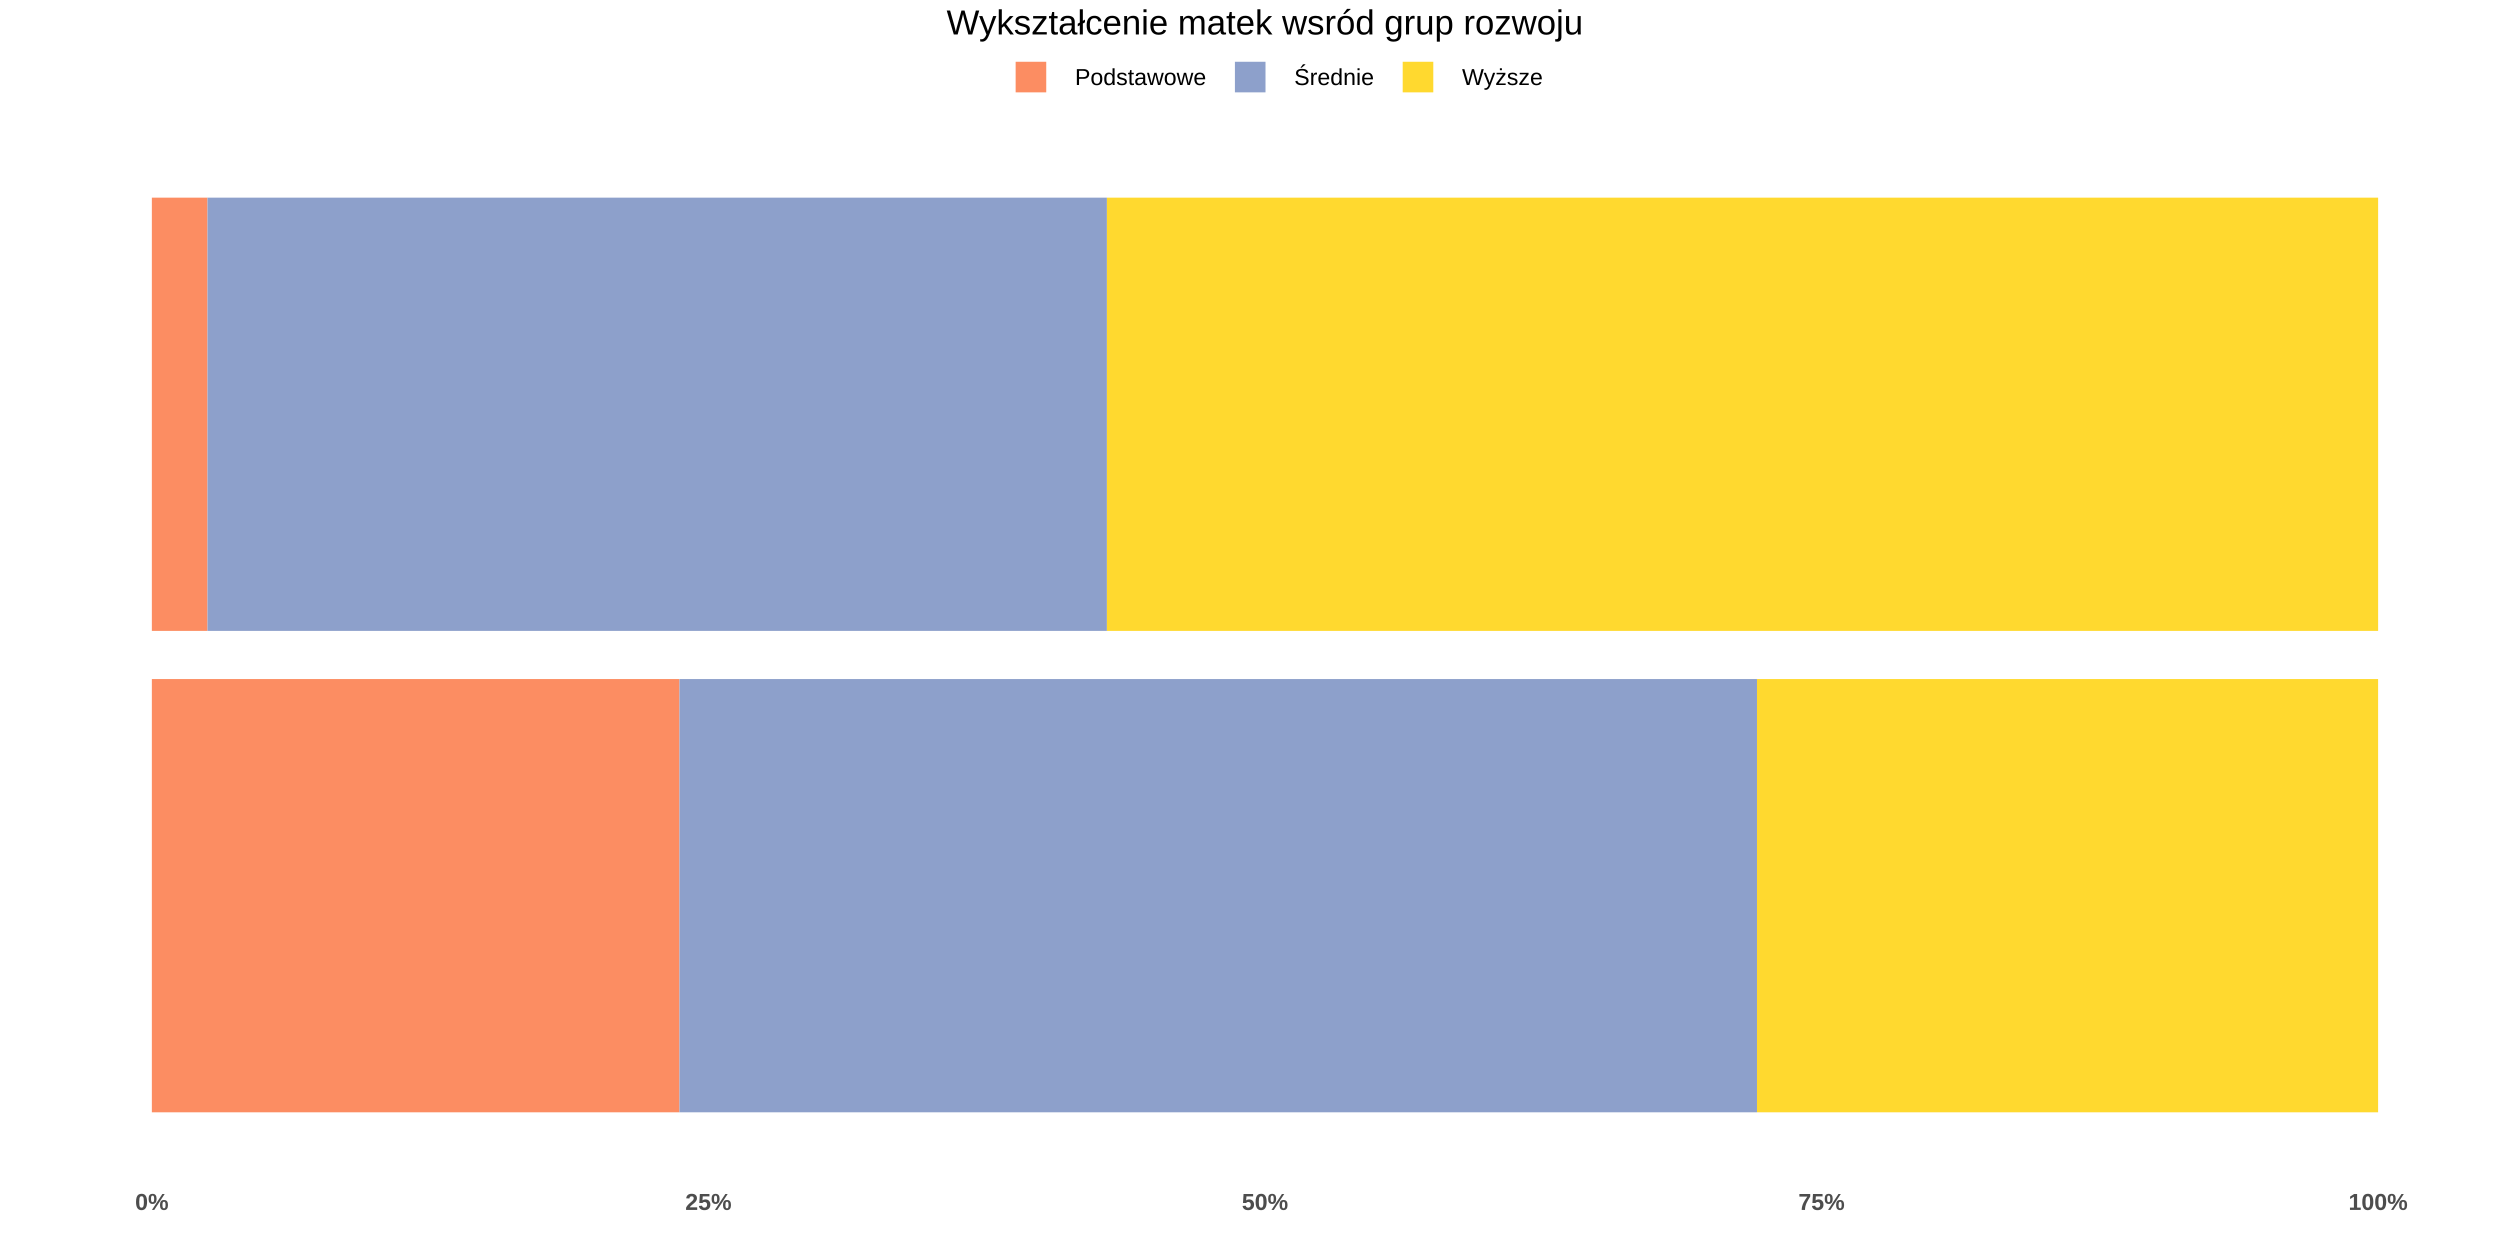
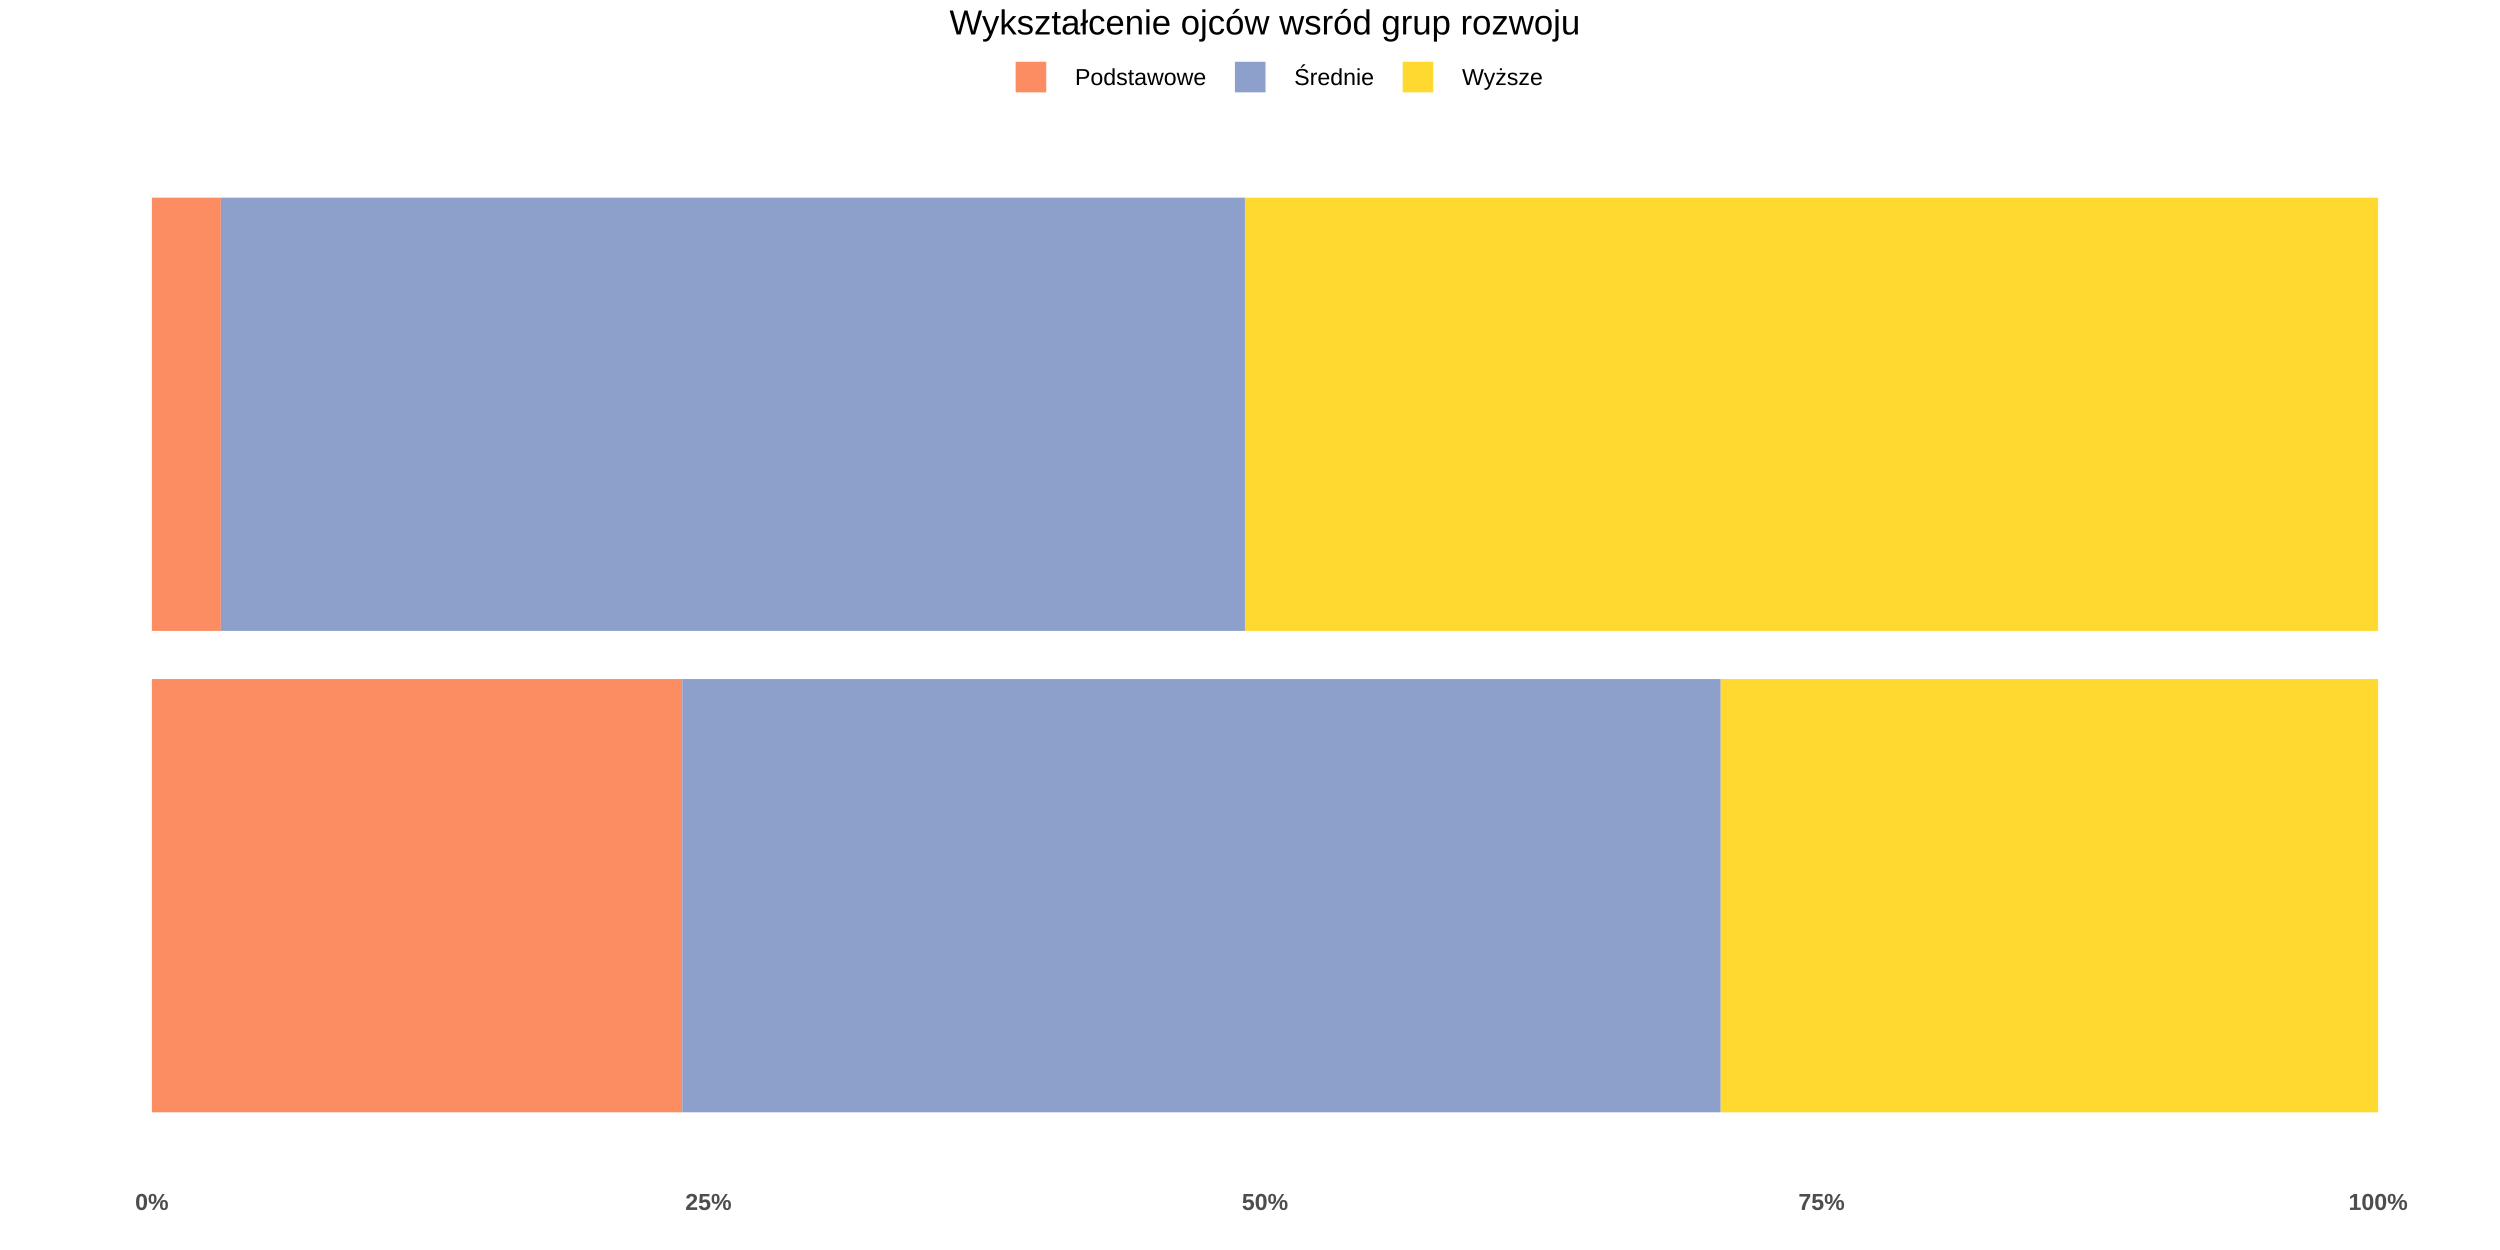
<svg xmlns="http://www.w3.org/2000/svg" viewBox="0 0 1296.00 648.00">
  <defs>
    <style type="text/css">
    line, polyline, polygon, path, rect, circle {
      fill: none;
      stroke: #000000;
      stroke-linecap: round;
      stroke-linejoin: round;
      stroke-miterlimit: 10.00;
    }
  </style>
  </defs>
  <rect width="100%" height="100%" style="stroke: none; fill: #FFFFFF;" />
  <defs>
    <clipPath id="cpMjEuMDJ8MTI5MC41Mnw2MTQuMDV8NjUuMDM=">
      <rect x="21.02" y="65.03" width="1269.50" height="549.01" />
    </clipPath>
  </defs>
-   <rect x="78.72" y="352.02" width="273.52" height="224.60" style="stroke-width: 1.07; stroke: none; stroke-linecap: butt; fill: #FC8D62;" clip-path="url(#cpMjEuMDJ8MTI5MC41Mnw2MTQuMDV8NjUuMDM=)" />
-   <rect x="352.24" y="352.02" width="558.58" height="224.60" style="stroke-width: 1.07; stroke: none; stroke-linecap: butt; fill: #8DA0CB;" clip-path="url(#cpMjEuMDJ8MTI5MC41Mnw2MTQuMDV8NjUuMDM=)" />
-   <rect x="910.82" y="352.02" width="321.99" height="224.60" style="stroke-width: 1.07; stroke: none; stroke-linecap: butt; fill: #FFD92F;" clip-path="url(#cpMjEuMDJ8MTI5MC41Mnw2MTQuMDV8NjUuMDM=)" />
-   <rect x="78.72" y="102.46" width="28.85" height="224.60" style="stroke-width: 1.07; stroke: none; stroke-linecap: butt; fill: #FC8D62;" clip-path="url(#cpMjEuMDJ8MTI5MC41Mnw2MTQuMDV8NjUuMDM=)" />
-   <rect x="107.57" y="102.46" width="466.25" height="224.60" style="stroke-width: 1.07; stroke: none; stroke-linecap: butt; fill: #8DA0CB;" clip-path="url(#cpMjEuMDJ8MTI5MC41Mnw2MTQuMDV8NjUuMDM=)" />
-   <rect x="573.83" y="102.46" width="658.99" height="224.60" style="stroke-width: 1.07; stroke: none; stroke-linecap: butt; fill: #FFD92F;" clip-path="url(#cpMjEuMDJ8MTI5MC41Mnw2MTQuMDV8NjUuMDM=)" />
+   <rect x="78.72" y="352.02" width="274.95" height="224.60" style="stroke-width: 1.07; stroke: none; stroke-linecap: butt; fill: #FC8D62;" clip-path="url(#cpMjEuMDJ8MTI5MC41Mnw2MTQuMDV8NjUuMDM=)" />
+   <rect x="353.67" y="352.02" width="538.35" height="224.60" style="stroke-width: 1.07; stroke: none; stroke-linecap: butt; fill: #8DA0CB;" clip-path="url(#cpMjEuMDJ8MTI5MC41Mnw2MTQuMDV8NjUuMDM=)" />
+   <rect x="892.02" y="352.02" width="340.80" height="224.60" style="stroke-width: 1.07; stroke: none; stroke-linecap: butt; fill: #FFD92F;" clip-path="url(#cpMjEuMDJ8MTI5MC41Mnw2MTQuMDV8NjUuMDM=)" />
+   <rect x="78.72" y="102.46" width="35.78" height="224.60" style="stroke-width: 1.07; stroke: none; stroke-linecap: butt; fill: #FC8D62;" clip-path="url(#cpMjEuMDJ8MTI5MC41Mnw2MTQuMDV8NjUuMDM=)" />
+   <rect x="114.50" y="102.46" width="530.88" height="224.60" style="stroke-width: 1.07; stroke: none; stroke-linecap: butt; fill: #8DA0CB;" clip-path="url(#cpMjEuMDJ8MTI5MC41Mnw2MTQuMDV8NjUuMDM=)" />
+   <rect x="645.38" y="102.46" width="587.43" height="224.60" style="stroke-width: 1.07; stroke: none; stroke-linecap: butt; fill: #FFD92F;" clip-path="url(#cpMjEuMDJ8MTI5MC41Mnw2MTQuMDV8NjUuMDM=)" />
  <defs>
    <clipPath id="cpMC4wMHwxMjk2LjAwfDY0OC4wMHwwLjAw">
      <rect x="0.00" y="0.00" width="1296.00" height="648.00" />
    </clipPath>
  </defs>
  <g clip-path="url(#cpMC4wMHwxMjk2LjAwfDY0OC4wMHwwLjAw)">
    <text x="70.05" y="627.23" style="font-size: 12.00px; font-weight: bold; fill: #4D4D4D; font-family: Liberation Sans;" textLength="17.34px" lengthAdjust="spacingAndGlyphs">0%</text>
  </g>
  <g clip-path="url(#cpMC4wMHwxMjk2LjAwfDY0OC4wMHwwLjAw)">
    <text x="355.24" y="627.23" style="font-size: 12.00px; font-weight: bold; fill: #4D4D4D; font-family: Liberation Sans;" textLength="24.02px" lengthAdjust="spacingAndGlyphs">25%</text>
  </g>
  <g clip-path="url(#cpMC4wMHwxMjk2LjAwfDY0OC4wMHwwLjAw)">
    <text x="643.76" y="627.23" style="font-size: 12.00px; font-weight: bold; fill: #4D4D4D; font-family: Liberation Sans;" textLength="24.02px" lengthAdjust="spacingAndGlyphs">50%</text>
  </g>
  <g clip-path="url(#cpMC4wMHwxMjk2LjAwfDY0OC4wMHwwLjAw)">
    <text x="932.28" y="627.23" style="font-size: 12.00px; font-weight: bold; fill: #4D4D4D; font-family: Liberation Sans;" textLength="24.02px" lengthAdjust="spacingAndGlyphs">75%</text>
  </g>
  <g clip-path="url(#cpMC4wMHwxMjk2LjAwfDY0OC4wMHwwLjAw)">
    <text x="1217.47" y="627.23" style="font-size: 12.00px; font-weight: bold; fill: #4D4D4D; font-family: Liberation Sans;" textLength="30.69px" lengthAdjust="spacingAndGlyphs">100%</text>
  </g>
  <rect x="526.51" y="32.02" width="15.86" height="15.86" style="stroke-width: 1.07; stroke: none; stroke-linejoin: miter; fill: #FC8D62;" clip-path="url(#cpMC4wMHwxMjk2LjAwfDY0OC4wMHwwLjAw)" />
  <rect x="640.18" y="32.02" width="15.86" height="15.86" style="stroke-width: 1.07; stroke: none; stroke-linejoin: miter; fill: #8DA0CB;" clip-path="url(#cpMC4wMHwxMjk2LjAwfDY0OC4wMHwwLjAw)" />
  <rect x="727.16" y="32.02" width="15.86" height="15.86" style="stroke-width: 1.07; stroke: none; stroke-linejoin: miter; fill: #FFD92F;" clip-path="url(#cpMC4wMHwxMjk2LjAwfDY0OC4wMHwwLjAw)" />
  <g clip-path="url(#cpMC4wMHwxMjk2LjAwfDY0OC4wMHwwLjAw)">
    <text x="557.26" y="44.08" style="font-size: 12.00px; font-family: Liberation Sans;" textLength="68.04px" lengthAdjust="spacingAndGlyphs">Podstawowe</text>
  </g>
  <g clip-path="url(#cpMC4wMHwxMjk2LjAwfDY0OC4wMHwwLjAw)">
    <text x="670.92" y="44.08" style="font-size: 12.00px; font-family: Liberation Sans;" textLength="41.36px" lengthAdjust="spacingAndGlyphs">Średnie</text>
  </g>
  <g clip-path="url(#cpMC4wMHwxMjk2LjAwfDY0OC4wMHwwLjAw)">
    <text x="757.91" y="44.08" style="font-size: 12.00px; font-family: Liberation Sans;" textLength="42.00px" lengthAdjust="spacingAndGlyphs">Wyższe</text>
  </g>
  <g clip-path="url(#cpMC4wMHwxMjk2LjAwfDY0OC4wMHwwLjAw)">
-     <text x="490.71" y="17.86" style="font-size: 18.00px; font-family: Liberation Sans;" textLength="330.12px" lengthAdjust="spacingAndGlyphs">Wykształcenie matek wsród grup rozwoju</text>
+     <text x="492.21" y="17.86" style="font-size: 18.00px; font-family: Liberation Sans;" textLength="327.12px" lengthAdjust="spacingAndGlyphs">Wykształcenie ojców wsród grup rozwoju</text>
  </g>
</svg>
